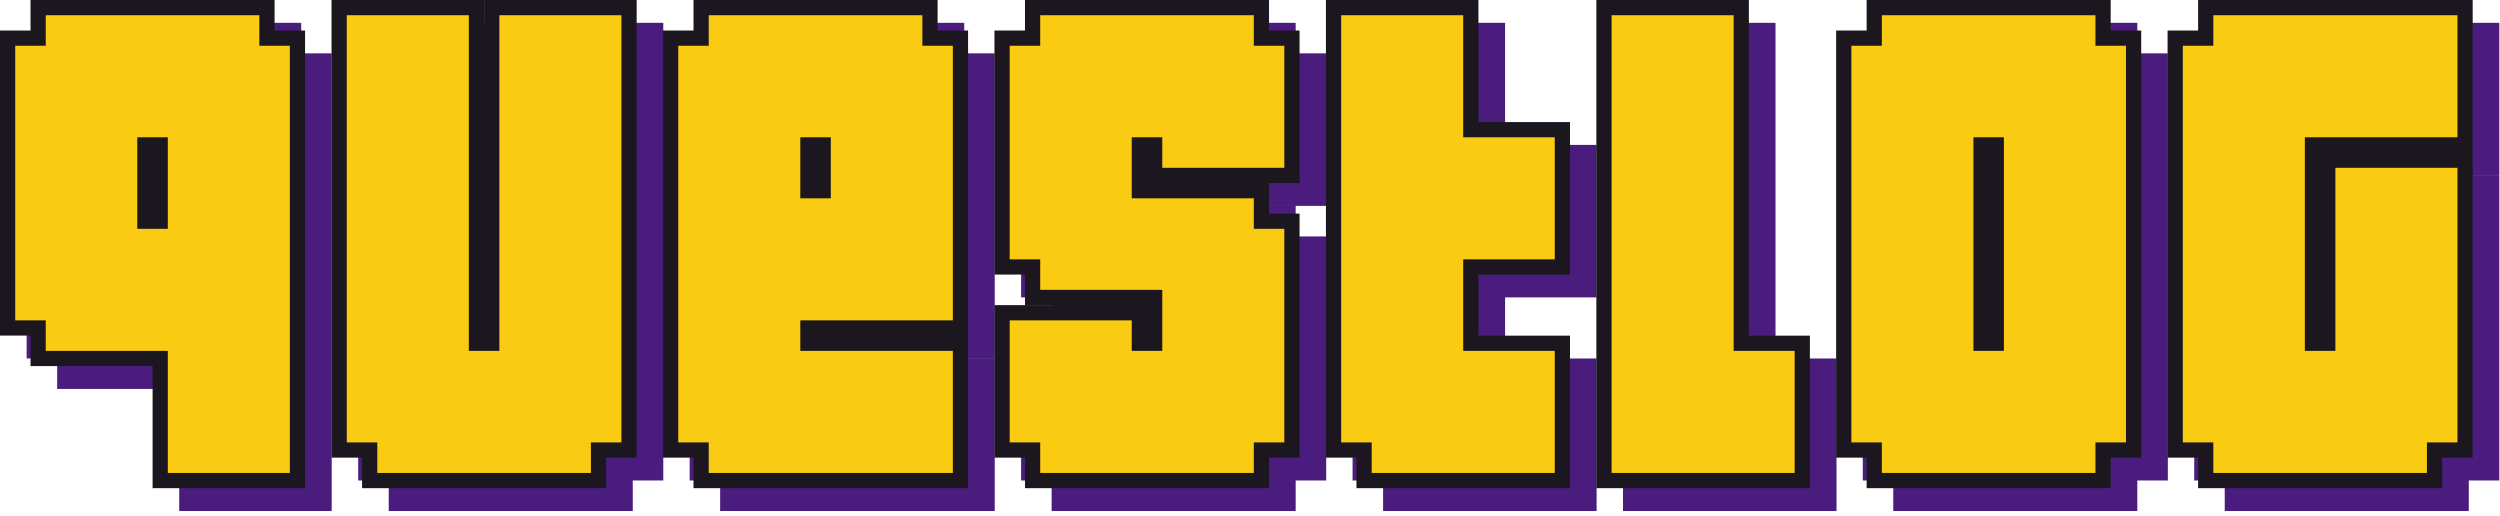
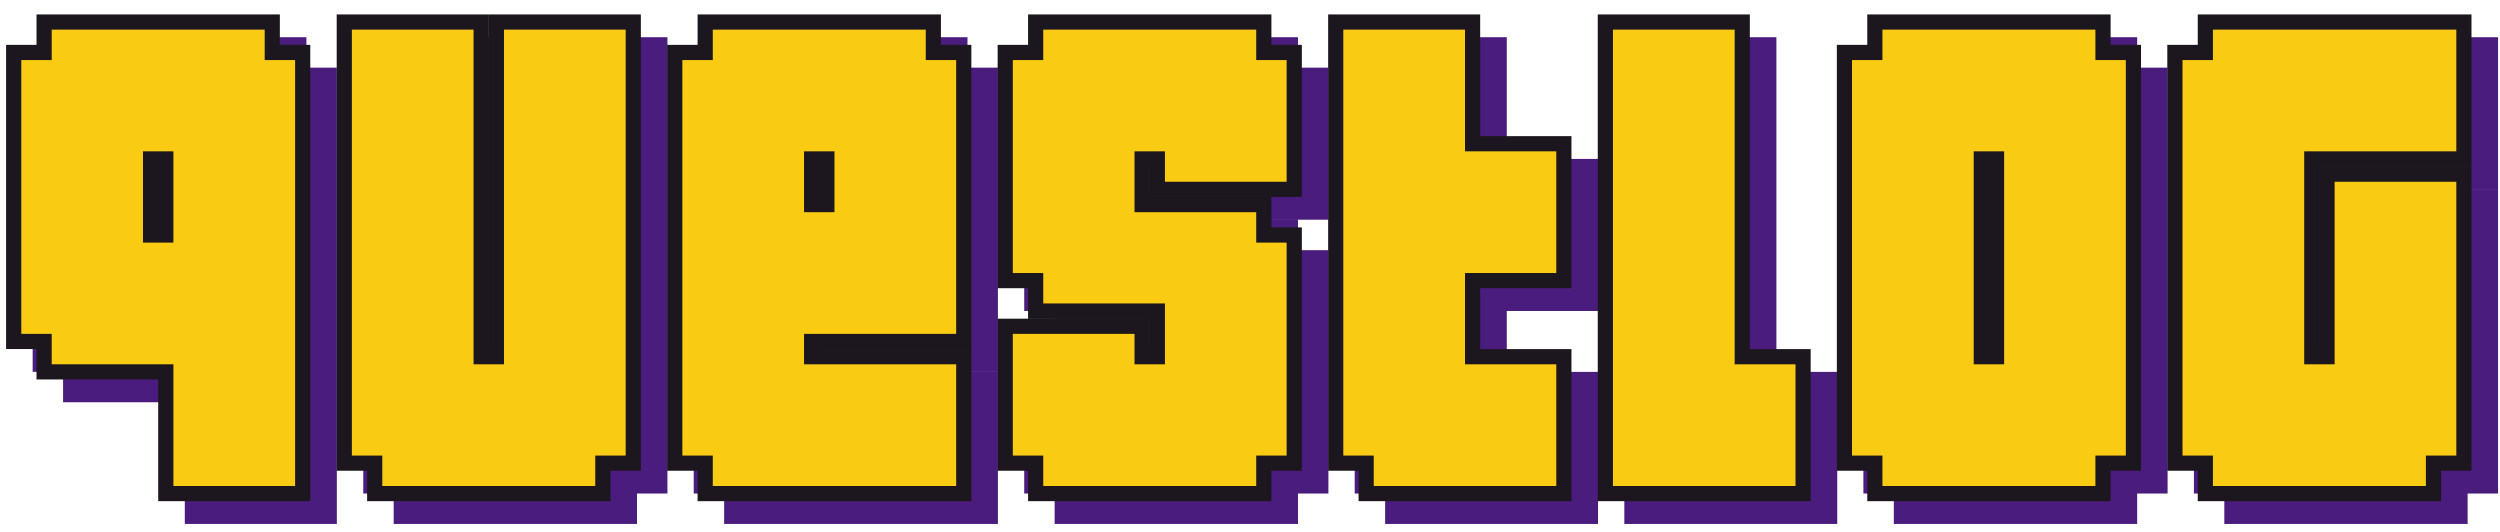
- <svg xmlns="http://www.w3.org/2000/svg" id="Lager_1" data-name="Lager 1" viewBox="0 0 656.84 135.44">
+ <svg xmlns="http://www.w3.org/2000/svg" id="Lager_1" data-name="Lager 1" viewBox="0 0 886.63 188.42">
  <defs>
    <style>
      .cls-1 {
        fill: #1c171e;
      }

      .cls-2 {
        fill: #4a1c7d;
      }

      .cls-3 {
        fill: #f9cb13;
      }
    </style>
  </defs>
  <g>
    <g>
-       <path class="cls-2" d="M49.09,132.26v-32.07H17.02v-8.02h-8.02V16.02h8.02v-8.02h60.12v8.02h8.01v116.24H49.09ZM49.09,64.12v-20.05h-4.02v20.05H49.09Z" />
-       <path class="cls-2" d="M75.14,10v8.02h8.01v112.24h-32.06v-32.07H19.02v-8.02h-8.02V18.02h8.02v-8.02H75.14ZM43.07,66.12h8.02v-24.05h-8.02V66.12H43.07ZM79.14,6H15.02v8.02H7v80.15h8.02v8.02h32.07v32.07h40.06V14.02h-8.01V6H79.14ZM47.07,46.07h.02v16.05h-.02V46.07H47.07Z" />
+       <path class="cls-2" d="M68.23,183.13v-43.16H25.07v-10.8h-10.79V26.68h10.79v-10.79h80.91v10.79h10.79v156.45H68.23ZM68.23,91.42v-26.99h-5.41v26.99H68.23Z" />
+       <path class="cls-2" d="M103.29,18.58v10.79h10.79v151.06h-43.16v-43.16H27.76v-10.79h-10.79V29.37h10.79v-10.79H103.29ZM60.13,94.11h10.79v-32.37h-10.79V94.11H60.13ZM108.67,13.2H22.37v10.79h-10.79v107.88h10.79v10.79h43.17v43.16h53.92V23.99h-10.79V13.2H108.67ZM65.51,67.13h.03v21.6h-.03V67.13H65.51Z" />
    </g>
    <g>
-       <polygon class="cls-2" points="104.13 132.26 104.13 124.24 96.11 124.24 96.11 8 132.18 8 132.18 96.19 136.2 96.19 136.2 8 172.27 8 172.27 124.24 164.25 124.24 164.25 132.26 104.13 132.26" />
-       <path class="cls-2" d="M170.27,10v112.24h-8.02v8.02h-56.12v-8.02h-8.02V10h32.07v88.19h8.02V10H170.27ZM174.27,6h-40.07v88.19h-.02V6h-40.07v120.24h8.02v8.02h64.12v-8.02h8.02V6H174.27Z" />
+       <polygon class="cls-2" points="142.31 183.13 142.31 172.33 131.52 172.33 131.52 15.89 180.06 15.89 180.06 134.58 185.47 134.58 185.47 15.89 234.01 15.89 234.01 172.33 223.22 172.33 223.22 183.13 142.31 183.13" />
+       <path class="cls-2" d="M231.32,18.58v151.06h-10.79v10.79h-75.53v-10.79h-10.79V18.58h43.16v118.69h10.79V18.58H231.32ZM236.71,13.2h-53.93v118.69h-.03V13.2h-53.92v161.83h10.79v10.79h86.3v-10.79h10.79V13.2H236.71Z" />
    </g>
    <g>
-       <path class="cls-2" d="M191.22,132.26v-8.02h-8.02V16.02h8.02v-8.02h60.12v8.02h8.01v76.15h-40.08v4.02h40.08v36.07H191.22ZM223.28,56.1v-12.03h-4.01v12.03H223.28Z" />
-       <path class="cls-2" d="M249.34,10v8.02h8.01v72.15h-40.08v8.02h40.08v32.07h-64.14v-8.02h-8.01V18.02h8.01v-8.02H249.34ZM217.27,58.1h8.01v-16.03h-8.01V58.1H217.27ZM253.34,6h-64.13v8.02h-8.01v112.22h8.01v8.02h72.14v-40.07h-40.08v-.02h40.08V14.02h-8.01V6H253.34ZM221.27,46.07h.01v8.03h-.01V46.07H221.27Z" />
+       <path class="cls-2" d="M259.52,183.13v-10.8h-10.79V26.68h10.79v-10.79h80.91v10.79h10.79v102.49h-53.95v5.41h53.95v48.55H259.52ZM302.68,80.63v-16.2h-5.41v16.2H302.68Z" />
+       <path class="cls-2" d="M337.74,18.58v10.79h10.79v97.11h-53.95v10.79h53.95v43.16h-86.32v-10.79h-10.79V29.37h10.79v-10.79H337.74ZM294.58,83.32h10.79v-21.58h-10.79V83.32H294.58ZM343.12,13.2h-86.3v10.79h-10.79v151.04h10.79v10.79h97.09v-53.93h-53.95v-.02h53.95V23.99h-10.79V13.2H343.12ZM299.96,67.13h.02v10.81h-.02V67.13H299.96Z" />
    </g>
    <g>
-       <polygon class="cls-2" points="278.3 132.26 278.3 124.24 270.28 124.24 270.28 88.17 306.35 88.17 306.35 96.19 310.37 96.19 310.37 84.15 278.3 84.15 278.3 76.14 270.28 76.14 270.28 16.02 278.3 16.02 278.3 8 338.42 8 338.42 16.02 346.44 16.02 346.44 52.09 310.37 52.09 310.37 44.07 306.35 44.07 306.35 56.1 338.42 56.1 338.42 64.12 346.44 64.12 346.44 124.24 338.42 124.24 338.42 132.26 278.3 132.26" />
-       <path class="cls-2" d="M336.42,10v8.02h8.02v32.07h-32.07v-8.02h-8.02v16.03h32.07v8.02h8.02v56.12h-8.02v8.02h-56.12v-8.02h-8.02v-32.07h32.07v8.02h8.02v-16.04h-32.07v-8.01h-8.02V18.02h8.02v-8.02H336.42ZM340.42,6h-64.12v8.02h-8.02v64.12h8.02v8.01h32.07v8.04h-.02v-8.02h-40.07v40.07h8.02v8.02h64.12v-8.02h8.02V62.12h-8.02v-8.02h-32.07v-8.03h.02v8.02h40.07V14.02h-8.02V6H340.42Z" />
+       <polygon class="cls-2" points="376.72 183.13 376.72 172.33 365.93 172.33 365.93 123.79 414.48 123.79 414.48 134.58 419.88 134.58 419.88 118.38 376.72 118.38 376.72 107.59 365.93 107.59 365.93 26.68 376.72 26.68 376.72 15.89 457.64 15.89 457.64 26.68 468.43 26.68 468.43 75.22 419.88 75.22 419.88 64.43 414.48 64.43 414.48 80.63 457.64 80.63 457.64 91.42 468.43 91.42 468.43 172.33 457.64 172.33 457.64 183.13 376.72 183.13" />
+       <path class="cls-2" d="M454.95,18.58v10.79h10.79v43.16h-43.17v-10.79h-10.79v21.58h43.17v10.79h10.79v75.53h-10.79v10.79h-75.54v-10.79h-10.79v-43.16h43.16v10.79h10.79v-21.58h-43.16v-10.79h-10.79V29.37h10.79v-10.79H454.95ZM460.33,13.2h-86.3v10.79h-10.79v86.3h10.79v10.79h43.16v10.81h-.02v-10.79h-53.93v53.93h10.79v10.79h86.3v-10.79h10.79v-86.3h-10.79v-10.79h-43.16v-10.81h.02v10.79h53.93V23.99h-10.79V13.2H460.33Z" />
    </g>
    <g>
-       <polygon class="cls-2" points="365.39 132.26 365.39 124.24 357.37 124.24 357.37 8 393.44 8 393.44 40.07 417.49 40.07 417.49 76.14 393.44 76.14 393.44 96.19 417.49 96.19 417.49 132.26 365.39 132.26" />
-       <path class="cls-2" d="M391.44,10v32.07h24.05v32.07h-24.05v24.05h24.05v32.07h-48.1v-8.02h-8.02V10H391.44ZM395.44,6h-40.07v120.24h8.02v8.02h56.1v-40.07h-24.05v-16.05h24.05v-40.07h-24.05V6H395.44Z" />
+       <polygon class="cls-2" points="493.93 183.13 493.93 172.33 483.14 172.33 483.14 15.89 531.68 15.89 531.68 59.05 564.05 59.05 564.05 107.59 531.68 107.59 531.68 134.58 564.05 134.58 564.05 183.13 493.93 183.13" />
+       <path class="cls-2" d="M528.99,18.58v43.16h32.37v43.16h-32.37v32.37h32.37v43.16h-64.74v-10.79h-10.79V18.58H528.99ZM534.38,13.2h-53.93v161.83h10.79v10.79h75.51v-53.93h-32.37v-21.6h32.37v-53.93h-32.37V13.2H534.38Z" />
    </g>
    <g>
-       <polygon class="cls-2" points="428.42 132.26 428.42 8 464.49 8 464.49 96.19 480.52 96.19 480.52 132.26 428.42 132.26" />
-       <path class="cls-2" d="M462.49,10v88.19h16.03v32.07h-48.1V10H462.49ZM466.49,6h-40.07v128.26h56.1v-40.07h-16.03V6H466.49Z" />
+       <polygon class="cls-2" points="578.77 183.13 578.77 15.89 627.31 15.89 627.31 134.58 648.89 134.58 648.89 183.13 578.77 183.13" />
+       <path class="cls-2" d="M624.62,18.58v118.69h21.58v43.16h-64.74V18.58H624.62ZM630,13.2h-53.93v172.62h75.51v-53.93h-21.58V13.2H630Z" />
    </g>
    <g>
-       <path class="cls-2" d="M499.43,132.26v-8.02h-8.01V16.02h8.01v-8.02h60.12v8.02h8.02v108.22h-8.02v8.02H499.43ZM531.5,96.19v-52.12h-4.01v52.12H531.5Z" />
-       <path class="cls-2" d="M557.55,10v8.02h8.02v104.22h-8.02v8.02h-56.12v-8.02h-8.01V18.02h8.01v-8.02H557.55ZM525.49,98.19h8.01v-56.12h-8.01V98.19H525.49ZM561.55,6h-64.12v8.02h-8.01v112.22h8.01v8.02h64.12v-8.02h8.02V14.02h-8.02V6H561.55ZM529.49,46.07h.01v48.12h-.01V46.07H529.49Z" />
+       <path class="cls-2" d="M674.34,183.13v-10.8h-10.79V26.68h10.79v-10.79h80.92v10.79h10.79v145.65h-10.79v10.8H674.34ZM717.5,134.58v-70.15h-5.4v70.15H717.5Z" />
+       <path class="cls-2" d="M752.56,18.58v10.79h10.79v140.27h-10.79v10.79h-75.53v-10.79h-10.79V29.37h10.79v-10.79H752.56ZM709.4,137.27h10.79V61.74h-10.79V137.27H709.4ZM757.95,13.2h-86.3v10.79h-10.79v151.04h10.79v10.79h86.3v-10.79h10.79V23.99h-10.79V13.2H757.95ZM714.79,67.13h.02v64.76h-.02V67.13H714.79Z" />
    </g>
    <g>
-       <polygon class="cls-2" points="586.52 132.26 586.52 124.24 578.5 124.24 578.5 16.02 586.52 16.02 586.52 8 654.66 8 654.66 44.07 614.57 44.07 614.57 96.19 618.59 96.19 618.59 48.09 654.66 48.09 654.66 124.24 646.64 124.24 646.64 132.26 586.52 132.26" />
-       <path class="cls-2" d="M652.66,10v32.07h-40.09v56.12h8.02v-48.1h32.07v72.15h-8.02v8.02h-56.12v-8.02h-8.02V18.02h8.02v-8.02H652.66ZM656.66,6h-72.14v8.02h-8.02v112.22h8.02v8.02h64.12v-8.02h8.02V46.09h-40.07v48.1h-.02v-48.12h40.09V6H656.66Z" />
+       <polygon class="cls-2" points="791.55 183.13 791.55 172.33 780.76 172.33 780.76 26.68 791.55 26.68 791.55 15.89 883.25 15.89 883.25 64.43 829.3 64.43 829.3 134.58 834.71 134.58 834.71 69.84 883.25 69.84 883.25 172.33 872.46 172.33 872.46 183.13 791.55 183.13" />
+       <path class="cls-2" d="M880.56,18.58v43.16h-53.95v75.53h10.79v-64.74h43.16v97.11h-10.79v10.79h-75.53v-10.79h-10.79V29.37h10.79v-10.79H880.56ZM885.94,13.2h-97.08v10.79h-10.79v151.04h10.79v10.79h86.29v-10.79h10.79v-107.88h-53.92v64.74h-.03v-64.76h53.95V13.2H885.94Z" />
    </g>
  </g>
  <g>
    <g>
-       <path class="cls-3" d="M42.09,126.26v-32.07H10.02v-8.02H2V10.02h8.02V2h60.12v8.02h8.01v116.24H42.09ZM42.09,58.12v-20.05h-4.02v20.05H42.09Z" />
-       <path class="cls-1" d="M68.14,4v8.02h8.01v112.24h-32.06v-32.07H12.02v-8.02H4V12.02h8.02V4H68.14ZM36.07,60.12h8.02v-24.05h-8.02V60.12H36.07ZM72.14,0H8.02v8.02H0v80.15h8.02v8.02h32.07v32.07h40.06V8.02h-8.01V0H72.14ZM40.07,40.07h.02v16.05h-.02V40.07H40.07Z" />
+       <path class="cls-3" d="M58.81,175.05v-43.16H15.65v-10.79H4.86V18.6h10.79V7.81h80.91v10.79h10.79v156.45H58.81ZM58.81,83.34v-26.98h-5.41v26.98H58.81Z" />
+       <path class="cls-1" d="M93.87,10.51v10.79h10.79v151.06h-43.16v-43.16H18.34v-10.79H7.55V21.3h10.79v-10.79H93.87ZM50.71,86.04h10.79v-32.37h-10.79V86.04H50.71ZM99.25,5.12H12.95v10.79H2.16v107.88h10.79v10.79h43.16v43.16h53.93V15.91h-10.79V5.12H99.25ZM56.09,59.05h.02v21.6h-.02V59.05H56.09Z" />
    </g>
    <g>
-       <polygon class="cls-3" points="97.13 126.26 97.13 118.24 89.11 118.24 89.11 2 125.18 2 125.18 90.19 129.2 90.19 129.2 2 165.27 2 165.27 118.24 157.25 118.24 157.25 126.26 97.13 126.26" />
-       <path class="cls-1" d="M163.27,4v112.24h-8.02v8.02h-56.12v-8.02h-8.02V4h32.07v88.19h8.02V4H163.27ZM167.27,0h-40.07v88.19h-.02V0h-40.07v120.24h8.02v8.02h64.12v-8.02h8.02V0H167.27Z" />
+       <polygon class="cls-3" points="132.89 175.05 132.89 164.26 122.1 164.26 122.1 7.81 170.64 7.81 170.64 126.51 176.05 126.51 176.05 7.81 224.59 7.81 224.59 164.26 213.8 164.26 213.8 175.05 132.89 175.05" />
+       <path class="cls-1" d="M221.9,10.51v151.06h-10.79v10.79h-75.53v-10.79h-10.79V10.51h43.16v118.69h10.79V10.51H221.9ZM227.28,5.12h-53.92v118.69h-.03V5.12h-53.92v161.83h10.79v10.79h86.29v-10.79h10.79V5.12H227.28Z" />
    </g>
    <g>
-       <path class="cls-3" d="M184.22,126.26v-8.02h-8.02V10.02h8.02V2h60.12v8.02h8.01v76.15h-40.08v4.02h40.08v36.07H184.22ZM216.28,50.1v-12.03h-4.01v12.03H216.28Z" />
-       <path class="cls-1" d="M242.34,4v8.02h8.01v72.15h-40.08v8.02h40.08v32.07h-64.14v-8.02h-8.01V12.02h8.01V4H242.34ZM210.27,52.1h8.01v-16.03h-8.01V52.1H210.27ZM246.34,0h-64.13v8.02h-8.01v112.22h8.01v8.02h72.14v-40.07h-40.08v-.02h40.08V8.02h-8.01V0H246.34ZM214.27,40.07h.01v8.03h-.01V40.07H214.27Z" />
+       <path class="cls-3" d="M250.09,175.05v-10.79h-10.79V18.6h10.79V7.81h80.92v10.79h10.79v102.5h-53.95v5.41h53.95v48.54H250.09ZM293.25,72.56v-16.2h-5.4v16.2H293.25Z" />
+       <path class="cls-1" d="M328.32,10.51v10.79h10.79v97.11h-53.95v10.79h53.95v43.16h-86.32v-10.79h-10.79V21.3h10.79v-10.79H328.32ZM285.16,75.25h10.79v-21.58h-10.79V75.25H285.16ZM333.7,5.12h-86.3v10.79h-10.79v151.04h10.79v10.79h97.09v-53.93h-53.95v-.02h53.95V15.91h-10.79V5.12H333.7ZM290.54,59.05h.02v10.81h-.02V59.05H290.54Z" />
    </g>
    <g>
-       <polygon class="cls-3" points="271.3 126.26 271.3 118.24 263.28 118.24 263.28 82.17 299.35 82.17 299.35 90.19 303.37 90.19 303.37 78.15 271.3 78.15 271.3 70.14 263.28 70.14 263.28 10.02 271.3 10.02 271.3 2 331.42 2 331.42 10.02 339.44 10.02 339.44 46.09 303.37 46.09 303.37 38.07 299.35 38.07 299.35 50.1 331.42 50.1 331.42 58.12 339.44 58.12 339.44 118.24 331.42 118.24 331.42 126.26 271.3 126.26" />
-       <path class="cls-1" d="M329.42,4v8.02h8.02v32.07h-32.07v-8.02h-8.02v16.03h32.07v8.02h8.02v56.12h-8.02v8.02h-56.12v-8.02h-8.02v-32.07h32.07v8.02h8.02v-16.04h-32.07v-8.01h-8.02V12.02h8.02V4H329.42ZM333.42,0h-64.12v8.02h-8.02v64.12h8.02v8.01h32.07v8.04h-.02v-8.02h-40.07v40.07h8.02v8.02h64.12v-8.02h8.02V56.12h-8.02v-8.02h-32.07v-8.03h.02v8.02h40.07V8.02h-8.02V0H333.42Z" />
+       <polygon class="cls-3" points="367.3 175.05 367.3 164.26 356.51 164.26 356.51 115.72 405.06 115.72 405.06 126.51 410.46 126.51 410.46 110.31 367.3 110.31 367.3 99.52 356.51 99.52 356.51 18.6 367.3 18.6 367.3 7.81 448.22 7.81 448.22 18.6 459.01 18.6 459.01 67.15 410.46 67.15 410.46 56.36 405.06 56.36 405.06 72.56 448.22 72.56 448.22 83.34 459.01 83.34 459.01 164.26 448.22 164.26 448.22 175.05 367.3 175.05" />
+       <path class="cls-1" d="M445.52,10.51v10.79h10.79v43.16h-43.16v-10.79h-10.79v21.58h43.16v10.79h10.79v75.53h-10.79v10.79h-75.53v-10.79h-10.79v-43.16h43.16v10.79h10.79v-21.58h-43.16v-10.79h-10.79V21.3h10.79v-10.79H445.52ZM450.91,5.12h-86.3v10.79h-10.79v86.3h10.79v10.79h43.16v10.81h-.02v-10.79h-53.93v53.93h10.79v10.79h86.3v-10.79h10.79v-86.3h-10.79v-10.79h-43.16v-10.81h.02v10.79h53.93V15.91h-10.79V5.12H450.91Z" />
    </g>
    <g>
-       <polygon class="cls-3" points="358.39 126.26 358.39 118.24 350.37 118.24 350.37 2 386.44 2 386.44 34.07 410.49 34.07 410.49 70.14 386.44 70.14 386.44 90.19 410.49 90.19 410.49 126.26 358.39 126.26" />
-       <path class="cls-1" d="M384.44,4v32.07h24.05v32.07h-24.05v24.05h24.05v32.07h-48.1v-8.02h-8.02V4H384.44ZM388.44,0h-40.07v120.24h8.02v8.02h56.1v-40.07h-24.05v-16.05h24.05v-40.07h-24.05V0H388.44Z" />
+       <polygon class="cls-3" points="484.51 175.05 484.51 164.26 473.72 164.26 473.72 7.81 522.26 7.81 522.26 50.97 554.63 50.97 554.63 99.52 522.26 99.52 522.26 126.51 554.63 126.51 554.63 175.05 484.51 175.05" />
+       <path class="cls-1" d="M519.57,10.51v43.16h32.37v43.16h-32.37v32.37h32.37v43.16h-64.74v-10.79h-10.79V10.51H519.57ZM524.95,5.12h-53.92v161.83h10.79v10.79h75.5v-53.93h-32.37v-21.6h32.37v-53.93h-32.37V5.12H524.95Z" />
    </g>
    <g>
-       <polygon class="cls-3" points="421.42 126.26 421.42 2 457.49 2 457.49 90.19 473.52 90.19 473.52 126.26 421.42 126.26" />
-       <path class="cls-1" d="M455.49,4v88.19h16.03v32.07h-48.1V4H455.49ZM459.49,0h-40.07v128.26h56.1v-40.07h-16.03V0H459.49Z" />
+       <polygon class="cls-3" points="569.35 175.05 569.35 7.81 617.89 7.81 617.89 126.51 639.47 126.51 639.47 175.05 569.35 175.05" />
+       <path class="cls-1" d="M615.2,10.51v118.69h21.58v43.16h-64.74V10.51H615.2ZM620.58,5.12h-53.93v172.62h75.51v-53.93h-21.58V5.12H620.58Z" />
    </g>
    <g>
-       <path class="cls-3" d="M492.43,126.26v-8.02h-8.01V10.02h8.01V2h60.12v8.02h8.02v108.22h-8.02v8.02H492.43ZM524.5,90.19v-52.12h-4.01v52.12H524.5Z" />
-       <path class="cls-1" d="M550.55,4v8.02h8.02v104.22h-8.02v8.02h-56.12v-8.02h-8.01V12.02h8.01V4H550.55ZM518.49,92.19h8.01v-56.12h-8.01V92.19H518.49ZM554.55,0h-64.12v8.02h-8.01v112.22h8.01v8.02h64.12v-8.02h8.02V8.02h-8.02V0H554.55ZM522.49,40.07h.01v48.12h-.01V40.07H522.49Z" />
+       <path class="cls-3" d="M664.92,175.05v-10.79h-10.79V18.6h10.79V7.81h80.91v10.79h10.79v145.66h-10.79v10.79H664.92ZM708.08,126.51V56.36h-5.41v70.15H708.08Z" />
+       <path class="cls-1" d="M743.14,10.51v10.79h10.79v140.27h-10.79v10.79h-75.53v-10.79h-10.79V21.3h10.79v-10.79H743.14ZM699.98,129.2h10.79V53.67h-10.79V129.2H699.98ZM748.53,5.12h-86.3v10.79h-10.79v151.04h10.79v10.79h86.3v-10.79h10.79V15.91h-10.79V5.12H748.53ZM705.37,59.05h.02v64.76h-.02V59.05H705.37Z" />
    </g>
    <g>
-       <polygon class="cls-3" points="579.52 126.26 579.52 118.24 571.5 118.24 571.5 10.02 579.52 10.02 579.52 2 647.66 2 647.66 38.07 607.57 38.07 607.57 90.19 611.59 90.19 611.59 42.09 647.66 42.09 647.66 118.24 639.64 118.24 639.64 126.26 579.52 126.26" />
-       <path class="cls-1" d="M645.66,4v32.07h-40.09v56.12h8.02v-48.1h32.07v72.15h-8.02v8.02h-56.12v-8.02h-8.02V12.02h8.02V4H645.66ZM649.66,0h-72.14v8.02h-8.02v112.22h8.02v8.02h64.12v-8.02h8.02V40.09h-40.07v48.1h-.02v-48.12h40.09V0H649.66Z" />
+       <polygon class="cls-3" points="782.13 175.05 782.13 164.26 771.34 164.26 771.34 18.6 782.13 18.6 782.13 7.81 873.83 7.81 873.83 56.36 819.88 56.36 819.88 126.51 825.29 126.51 825.29 61.76 873.83 61.76 873.83 164.26 863.04 164.26 863.04 175.05 782.13 175.05" />
+       <path class="cls-1" d="M871.14,10.51v43.16h-53.95v75.53h10.79v-64.74h43.16v97.11h-10.79v10.79h-75.53v-10.79h-10.79V21.3h10.79v-10.79H871.14ZM876.52,5.12h-97.08v10.79h-10.8v151.04h10.8v10.79h86.29v-10.79h10.79V59.07h-53.92v64.74h-.03V59.05h53.95V5.12H876.52Z" />
    </g>
  </g>
</svg>
